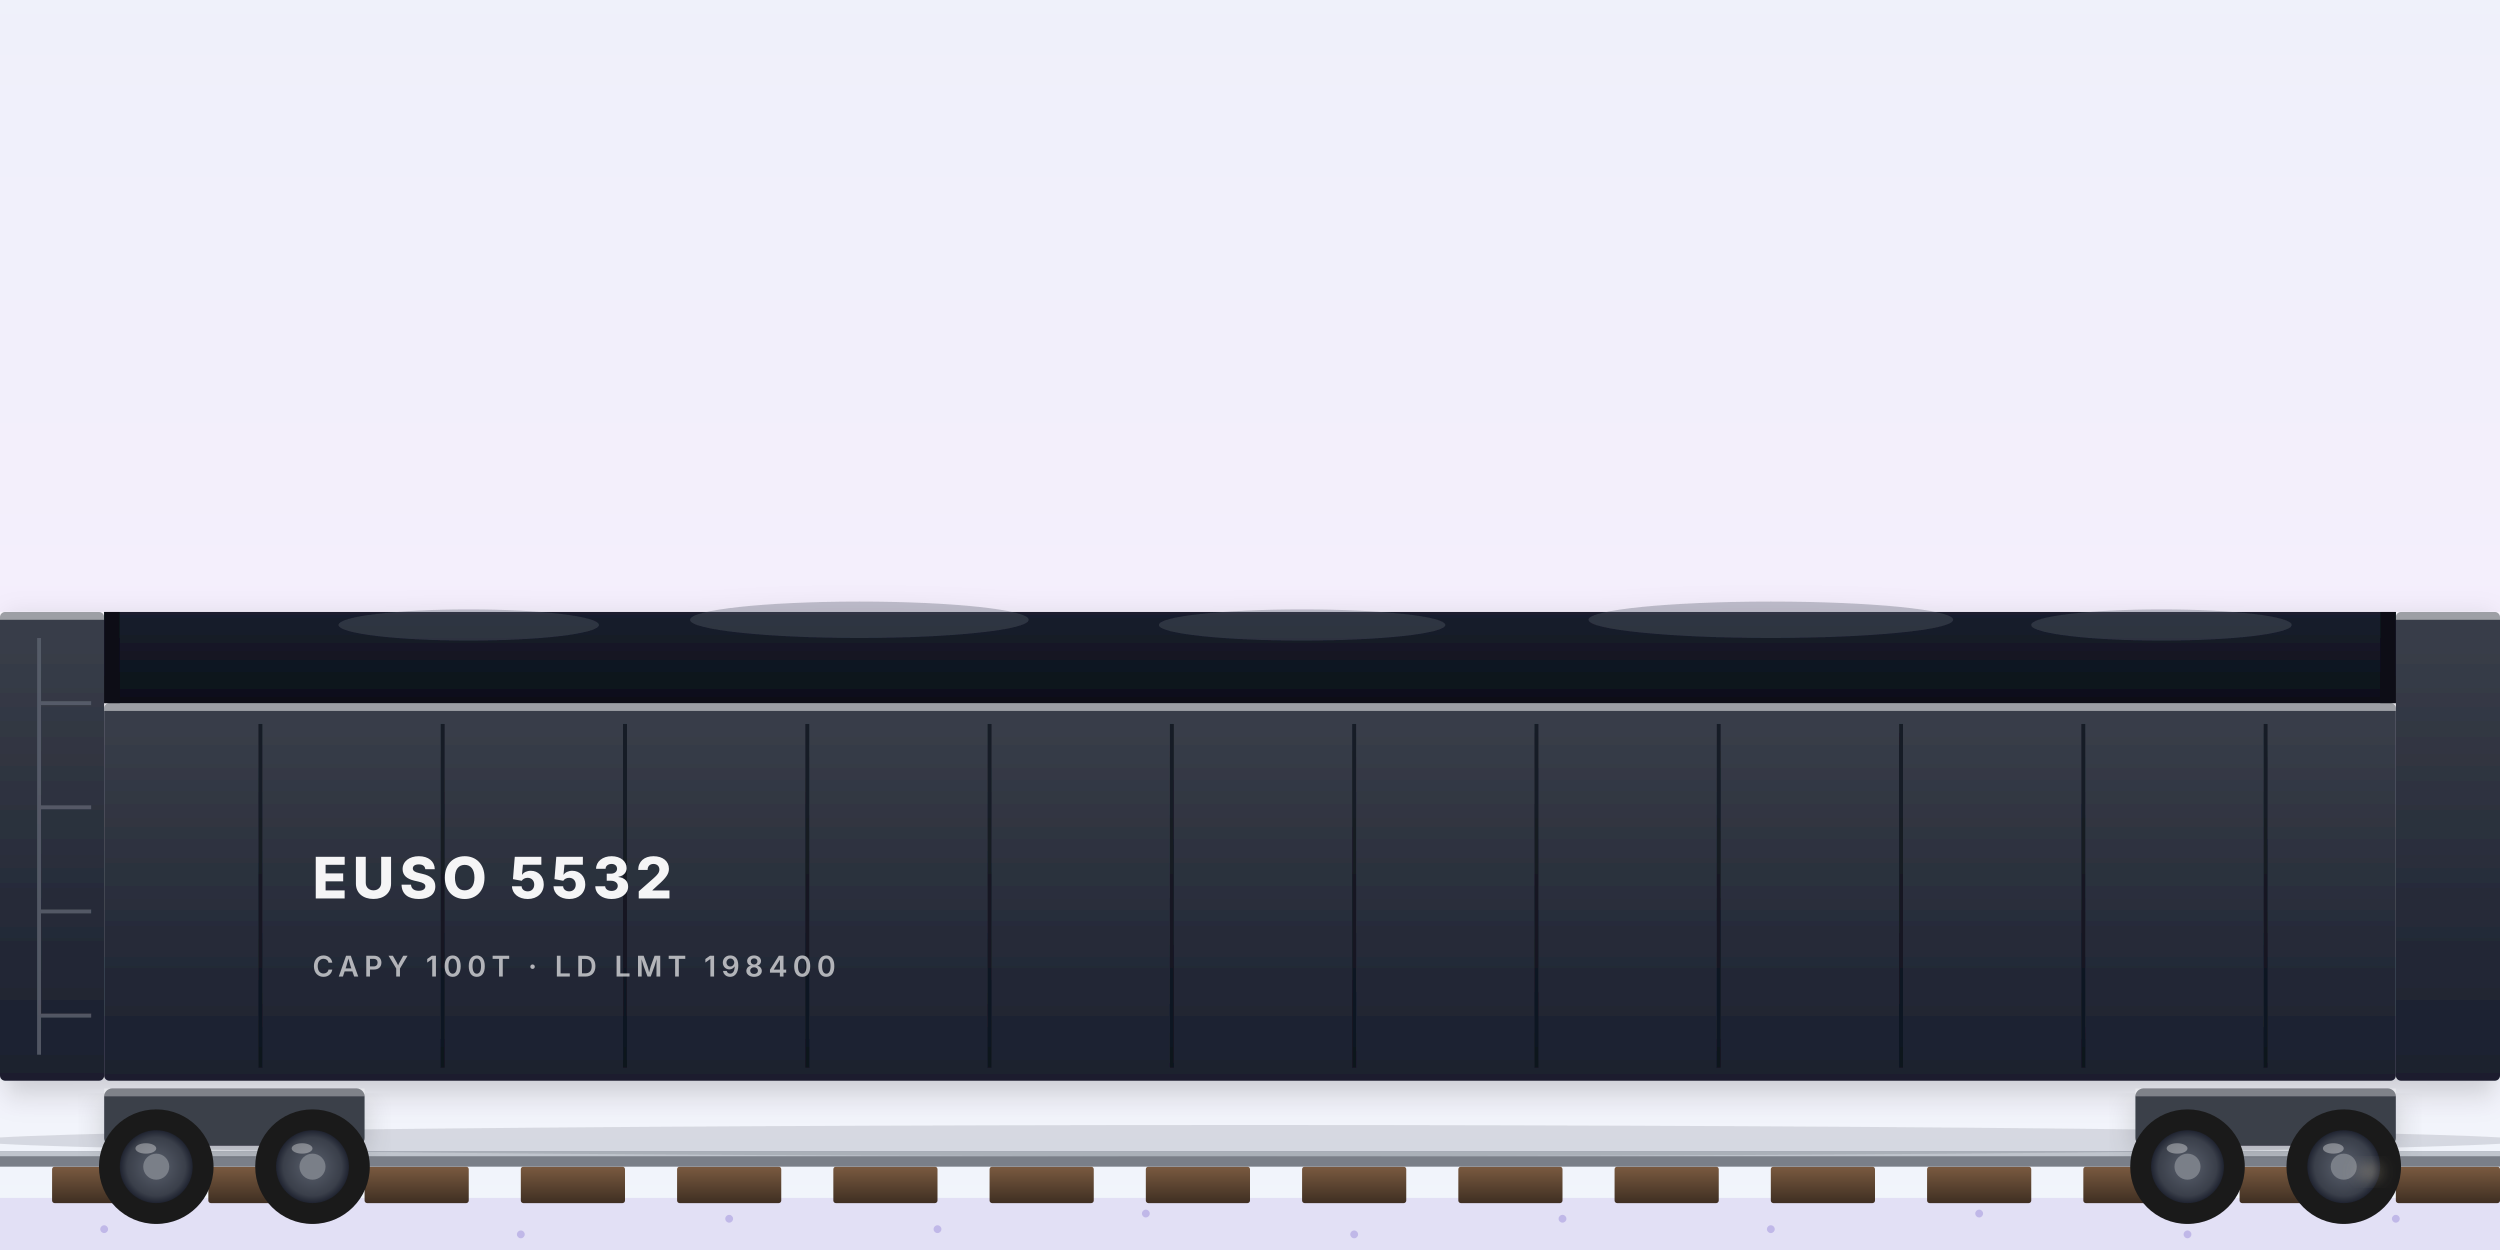
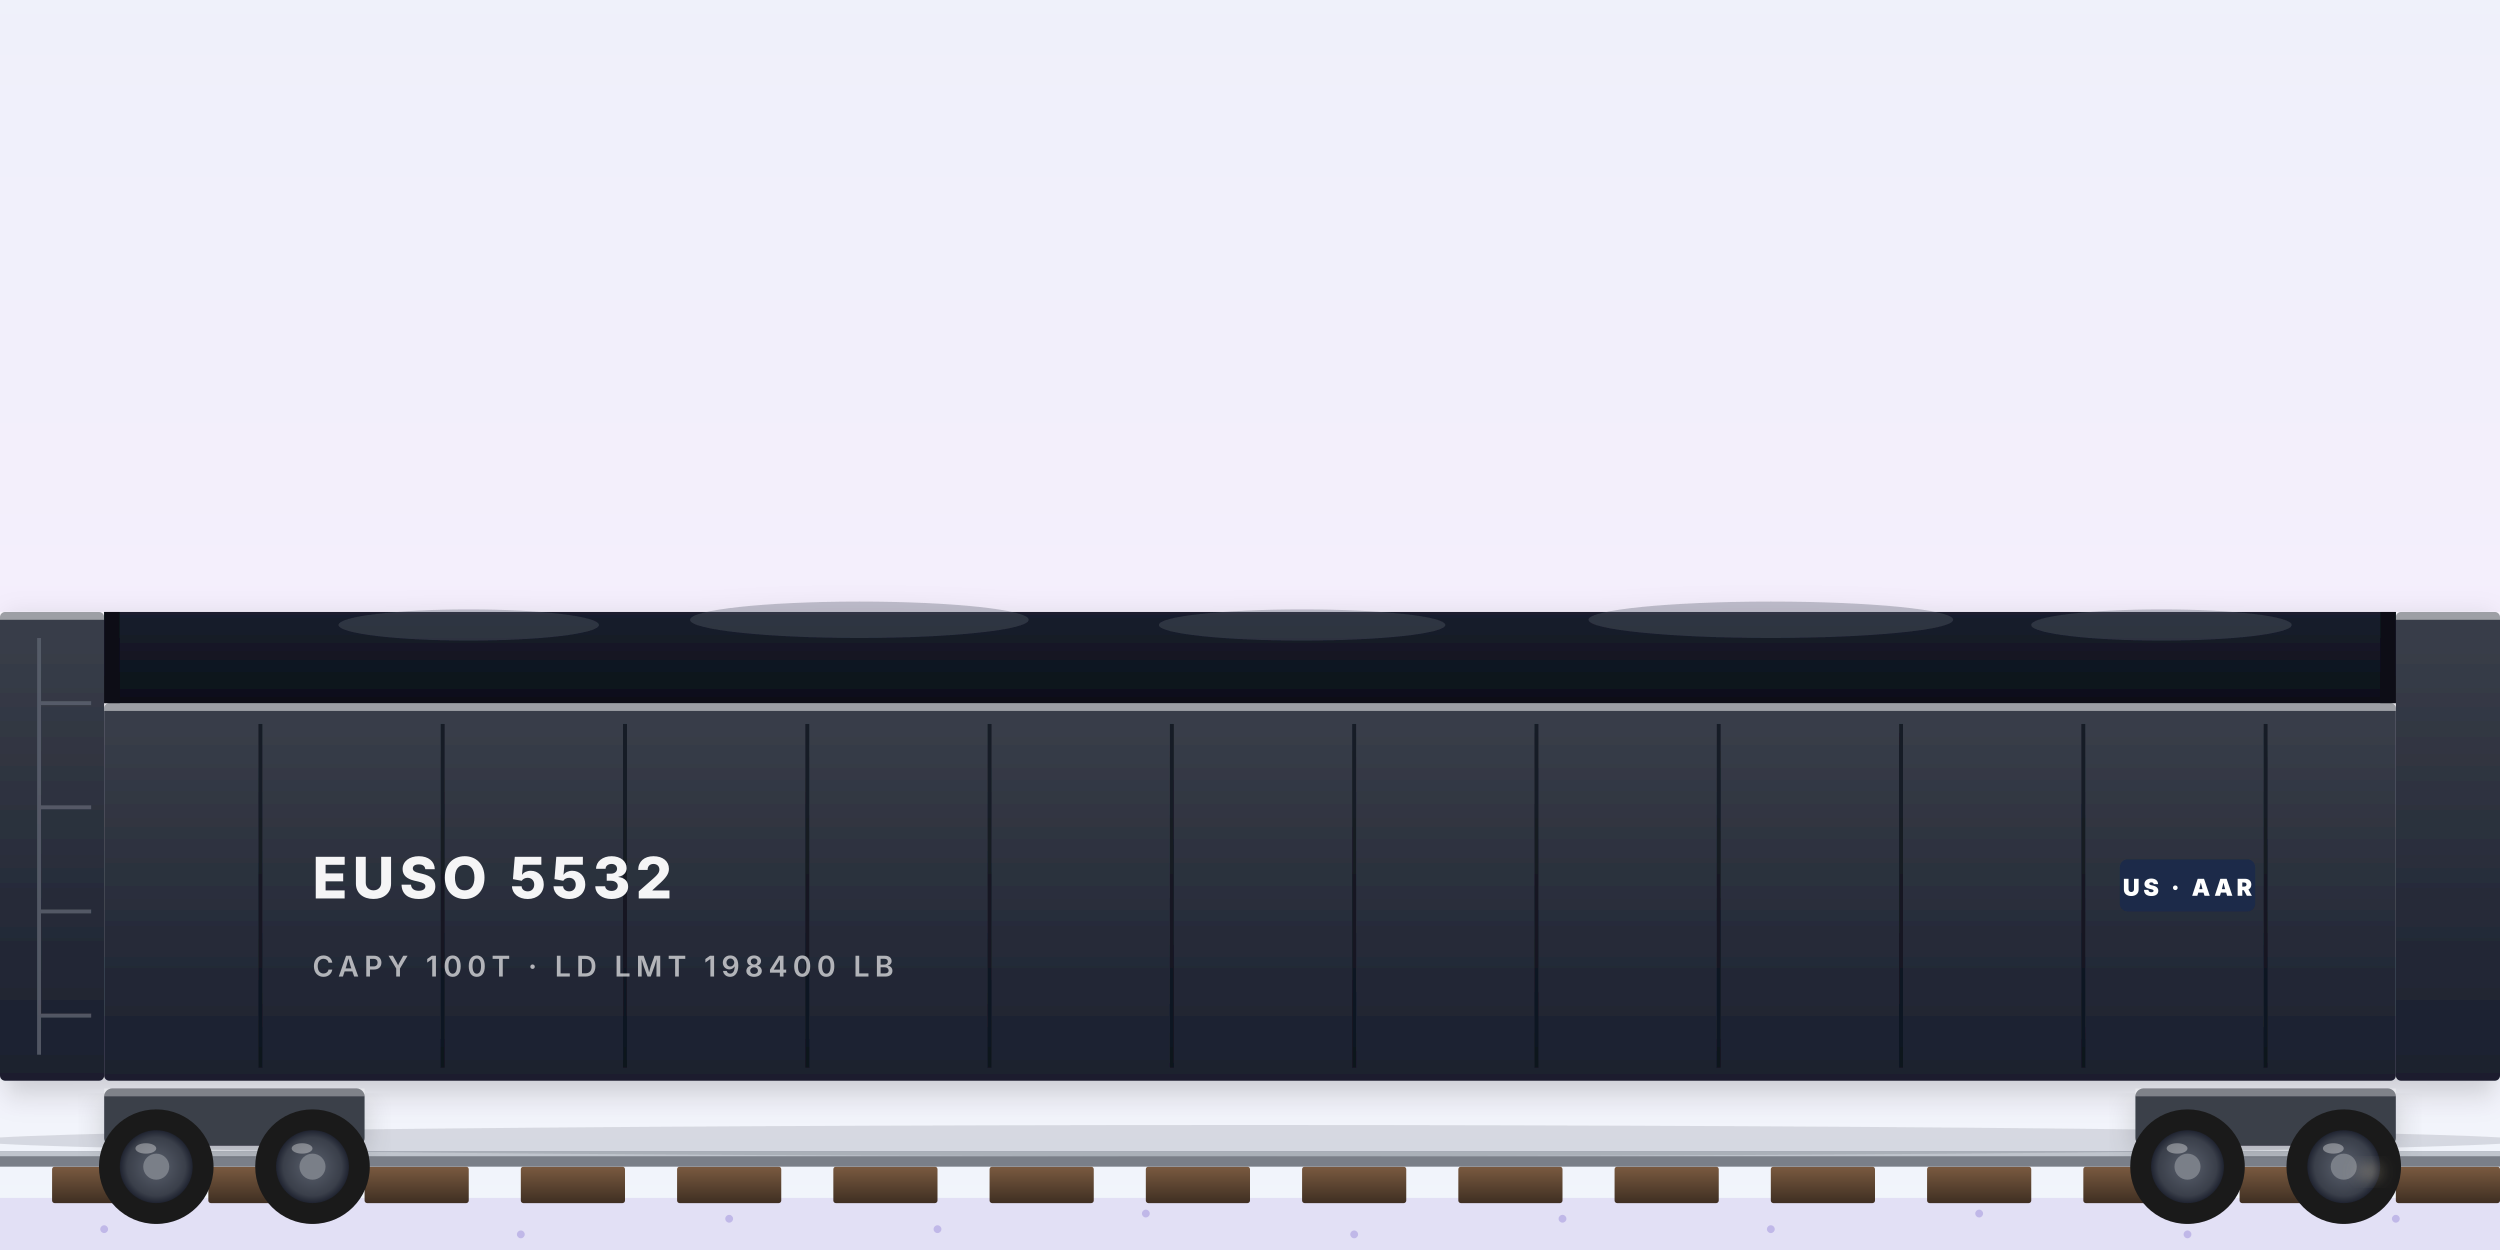
<svg xmlns="http://www.w3.org/2000/svg" width="1200" height="600" viewBox="0 50 1200 480" preserveAspectRatio="xMidYMid slice">
  <style>
    /* ========== RAIL JOINT CLACK-CLACK ========== */
-     .rail-clack    { animation: rail-clack 0.6s ease-in-out infinite; }
+     /* Percussive: a fast bump up on the joint strike, slow settle back down
+        (rail-joint impact is sharp on the way up, damped on the way down). */
+     .rail-clack    { animation: rail-clack 0.6s cubic-bezier(0.3,0,0.2,1) infinite; }
    @keyframes rail-clack {
-       0%,  50%, 100% { transform: translateY(0); }
-       25%            { transform: translateY(-1px); }
-       75%            { transform: translateY(-0.6px); }
+       0%             { transform: translateY(0); }
+       18%            { transform: translateY(-1px); }
+       50%            { transform: translateY(0); }
+       68%            { transform: translateY(-0.6px); }
+       100%           { transform: translateY(0); }
    }
    .rail-yaw      { transform-origin: 600px 470px;
                      animation: rail-yaw 2.8s ease-in-out infinite; }
    @keyframes rail-yaw {
      0%, 100% { transform: rotate(0deg); }
      50%      { transform: rotate(-0.35deg); }
    }
    .container-settle { animation: container-settle 0.6s ease-in-out infinite -0.08s; }
    @keyframes container-settle {
      0%, 50%, 100% { transform: translateY(0); }
      25%           { transform: translateY(-0.6px); }
      75%           { transform: translateY(-0.3px); }
    }
    .spray         { animation: spray-kick 0.7s ease-out infinite; }
    .spray.b       { animation-delay: -0.3s; }
    .spray.c       { animation-delay: -0.5s; }
    @keyframes spray-kick {
      0%   { opacity: 0;    transform: translate(0,0)    scale(0.4); }
      20%  { opacity: 0.55; }
      100% { opacity: 0;    transform: translate(28px,-6px) scale(1.1); }
    }

    /* ========== ORIGINAL VOCAB ========== */
    .sheen { animation: sheen-sweep 5s ease-in-out infinite; transform-box: fill-box; }
    @keyframes sheen-sweep {
      0%   { transform: translateX(-300px); opacity: 0; }
      30%  { opacity: 0.5; }
      70%  { opacity: 0.5; }
      100% { transform: translateX(300px); opacity: 0; }
    }
    .wordmark { animation: wordmark-breath 6s ease-in-out infinite; }
    @keyframes wordmark-breath {
      0%, 100% { opacity: 0.85; }
      50%      { opacity: 1; }
    }
    .twist-lock { animation: twist-pulse 2.4s ease-in-out infinite; }
    @keyframes twist-pulse {
      0%, 100% { opacity: 0.85; }
      50%      { opacity: 1; }
    }
    .reporting { animation: reporting-fade 7s ease-in-out infinite; }
    @keyframes reporting-fade {
      0%, 100% { opacity: 0.78; }
      50%      { opacity: 0.95; }
    }
    .iso-code { animation: iso-fade 5s ease-in-out infinite; }
    @keyframes iso-fade {
      0%, 100% { opacity: 0.7; }
      50%      { opacity: 0.9; }
    }
    .chevron { animation: chevron-pulse 2.2s ease-in-out infinite; }
    @keyframes chevron-pulse {
      0%, 100% { opacity: 0.3; }
      50%      { opacity: 0.65; }
    }
    .sky-shimmer { animation: sky-drift 14s linear infinite; transform-box: fill-box; }
    @keyframes sky-drift {
      from { transform: translateX(-40px); opacity: 0.12; }
      50%  { opacity: 0.22; }
      to   { transform: translateX(40px); opacity: 0.12; }
    }
    .rail-line { stroke-dasharray: 40 0;
                  animation: rail-scroll 1.2s linear infinite; }
    @keyframes rail-scroll {
      from { stroke-dashoffset: 0; }
      to   { stroke-dashoffset: -100; }
    }
    .ballast { animation: ballast-drift 3s ease-in-out infinite; transform-box: fill-box; }
    @keyframes ballast-drift {
      0%, 100% { transform: translateX(0); opacity: 0.25; }
      50%      { transform: translateX(-8px); opacity: 0.32; }
    }
    /* ========== BRAND LOCKUP ========== */
    .brand-mark {
      transform-box: fill-box; transform-origin: center;
      animation: brand-pulse 3.6s ease-in-out infinite;
    }
    @keyframes brand-pulse {
      0%, 100% { transform: scale(1);    opacity: 0.92; }
      50%      { transform: scale(1.05); opacity: 1; }
    }
    .brand-word { animation: brand-word-breath 6s ease-in-out infinite; }
    @keyframes brand-word-breath {
      0%, 100% { opacity: 0.78; }
      50%      { opacity: 1; }
    }

    @media (prefers-reduced-motion: reduce) {
      .rail-clack, .rail-yaw, .container-settle, .spray,
      .sheen, .wordmark, .twist-lock, .reporting, .iso-code,
      .chevron, .sky-shimmer, .rail-line, .ballast, .brand-mark, .brand-word { animation: none !important; }
    }
  
    /* ========== DARK-MODE OVERRIDES (2026-05-16) ========== */
    @media (prefers-color-scheme: dark) {
      .sky-bg          { fill: url(#skyDark) !important; }
      .ground-line     { stroke: #5E4FC6 !important; opacity: 0.55 !important; }
      .ground-shadow   { fill: #060912 !important; opacity: 0.55 !important; }
      .brand-word      { fill: #C9B6FF !important; }
      .brand-tagline   { fill: #8B7FE3 !important; }
      .equipment-label { fill: #C9B6FF !important; }
      .equipment-sub   { fill: #8B7FE3 !important; }
      .equipment-rule  { stroke: #6E4DFF !important; }
    }
  </style>
  <defs>
    <linearGradient id="skyDark" x1="0" y1="0" x2="0" y2="1">
      <stop offset="0%" stop-color="#0A0F1F" />
      <stop offset="55%" stop-color="#141A2E" />
      <stop offset="100%" stop-color="#0B0F1B" />
    </linearGradient>
    <linearGradient id="brandIridescent" x1="0" y1="0" x2="1" y2="1">
      <stop offset="0%" stop-color="#1473FF" />
      <stop offset="50%" stop-color="#6E4DFF" />
      <stop offset="100%" stop-color="#BE01FF" />
    </linearGradient>
    <linearGradient id="sky" x1="0" y1="0" x2="0" y2="1">
      <stop offset="0%" stop-color="#EEF1FA" />
      <stop offset="55%" stop-color="#F5EEFC" />
      <stop offset="100%" stop-color="#EFF8FA" />
    </linearGradient>
    <linearGradient id="gondola" x1="0" y1="0" x2="0" y2="1">
      <stop offset="0%" stop-color="#3A3F4A" />
      <stop offset="100%" stop-color="#1A1F2E" />
    </linearGradient>
    <linearGradient id="gondolaInner" x1="0" y1="0" x2="0" y2="1">
      <stop offset="0%" stop-color="#1A1F2E" />
      <stop offset="100%" stop-color="#0A0F18" />
    </linearGradient>
    <linearGradient id="tie" x1="0" y1="0" x2="0" y2="1">
      <stop offset="0%" stop-color="#7A5A40" />
      <stop offset="100%" stop-color="#3F2F22" />
    </linearGradient>
    <radialGradient id="rim" cx="0.5" cy="0.5" r="0.5">
      <stop offset="0%" stop-color="#5A606D" />
      <stop offset="80%" stop-color="#3A3F4A" />
      <stop offset="100%" stop-color="#1F2330" />
    </radialGradient>
    <filter id="rigShadow" x="-10%" y="-10%" width="120%" height="130%">
      <feGaussianBlur in="SourceAlpha" stdDeviation="6" />
      <feOffset dx="0" dy="4" result="offsetBlur" />
      <feComponentTransfer>
        <feFuncA type="linear" slope="0.18" />
      </feComponentTransfer>
      <feMerge>
        <feMergeNode />
        <feMergeNode in="SourceGraphic" />
      </feMerge>
    </filter>
    <radialGradient id="dustCloud" cx="0.5" cy="0.5" r="0.5">
      <stop offset="0%" stop-color="#C8B89A" stop-opacity="0.55" />
      <stop offset="100%" stop-color="#C8B89A" stop-opacity="0" />
    </radialGradient>
    <filter id="softBlur" x="-50%" y="-50%" width="200%" height="200%">
      <feGaussianBlur stdDeviation="3" />
    </filter>
  </defs>
  <g class="rail-yaw">
    <g class="rail-clack">
      <rect class="sky-bg" width="1200" height="600" fill="url(#sky)" />
      <rect x="0" y="380" width="1200" height="70" fill="#FFFFFF" opacity="0.18" />
      <rect x="40" y="510" width="1120" height="20" fill="#9B7FD9" opacity="0.18" />
      <g fill="#5B3FBF" opacity="0.25">
        <circle cx="80" cy="518" r="1.5" />
        <circle cx="160" cy="522" r="1.5" />
        <circle cx="240" cy="516" r="1.5" />
        <circle cx="320" cy="524" r="1.5" />
        <circle cx="400" cy="518" r="1.5" />
        <circle cx="480" cy="522" r="1.5" />
        <circle cx="560" cy="516" r="1.5" />
        <circle cx="640" cy="524" r="1.5" />
        <circle cx="720" cy="518" r="1.5" />
        <circle cx="800" cy="522" r="1.5" />
        <circle cx="880" cy="516" r="1.5" />
        <circle cx="960" cy="524" r="1.5" />
        <circle cx="1040" cy="518" r="1.5" />
        <circle cx="1120" cy="522" r="1.5" />
      </g>
      <g>
        <rect x="80" y="498" width="40" height="14" rx="1" fill="url(#tie)" />
        <rect x="140" y="498" width="40" height="14" rx="1" fill="url(#tie)" />
        <rect x="200" y="498" width="40" height="14" rx="1" fill="url(#tie)" />
        <rect x="260" y="498" width="40" height="14" rx="1" fill="url(#tie)" />
        <rect x="320" y="498" width="40" height="14" rx="1" fill="url(#tie)" />
        <rect x="380" y="498" width="40" height="14" rx="1" fill="url(#tie)" />
        <rect x="440" y="498" width="40" height="14" rx="1" fill="url(#tie)" />
        <rect x="500" y="498" width="40" height="14" rx="1" fill="url(#tie)" />
        <rect x="560" y="498" width="40" height="14" rx="1" fill="url(#tie)" />
        <rect x="620" y="498" width="40" height="14" rx="1" fill="url(#tie)" />
        <rect x="680" y="498" width="40" height="14" rx="1" fill="url(#tie)" />
        <rect x="740" y="498" width="40" height="14" rx="1" fill="url(#tie)" />
        <rect x="800" y="498" width="40" height="14" rx="1" fill="url(#tie)" />
        <rect x="860" y="498" width="40" height="14" rx="1" fill="url(#tie)" />
        <rect x="920" y="498" width="40" height="14" rx="1" fill="url(#tie)" />
        <rect x="980" y="498" width="40" height="14" rx="1" fill="url(#tie)" />
        <rect x="1040" y="498" width="40" height="14" rx="1" fill="url(#tie)" />
        <rect x="1100" y="498" width="40" height="14" rx="1" fill="url(#tie)" />
      </g>
      <rect x="40" y="492" width="1120" height="6" rx="1" fill="#7A7F88" />
      <rect x="40" y="492" width="1120" height="2" fill="#C0C5CD" />
      <ellipse cx="600" cy="488" rx="490" ry="6" fill="#1A1F2E" opacity="0.13" />
      <g filter="url(#rigShadow)">
        <rect x="120" y="285" width="40" height="180" rx="2" fill="url(#gondola)" />
        <rect x="1040" y="285" width="40" height="180" rx="2" fill="url(#gondola)" />
        <rect x="160" y="320" width="880" height="145" rx="2" fill="url(#gondola)" />
        <rect x="120" y="285" width="40" height="3" fill="#FFFFFF" opacity="0.5" />
        <rect x="1040" y="285" width="40" height="3" fill="#FFFFFF" opacity="0.5" />
        <rect x="160" y="320" width="880" height="3" fill="#FFFFFF" opacity="0.5" />
        <rect x="160" y="285" width="880" height="35" fill="url(#gondolaInner)" />
        <rect x="160" y="285" width="6" height="35" fill="#0A0F18" />
        <rect x="1034" y="285" width="6" height="35" fill="#0A0F18" />
        <g stroke="#0A0F18" stroke-width="1.5" opacity="0.7">
          <line x1="220" y1="328" x2="220" y2="460" />
          <line x1="290" y1="328" x2="290" y2="460" />
          <line x1="360" y1="328" x2="360" y2="460" />
          <line x1="430" y1="328" x2="430" y2="460" />
          <line x1="500" y1="328" x2="500" y2="460" />
          <line x1="570" y1="328" x2="570" y2="460" />
          <line x1="640" y1="328" x2="640" y2="460" />
          <line x1="710" y1="328" x2="710" y2="460" />
          <line x1="780" y1="328" x2="780" y2="460" />
          <line x1="850" y1="328" x2="850" y2="460" />
          <line x1="920" y1="328" x2="920" y2="460" />
          <line x1="990" y1="328" x2="990" y2="460" />
        </g>
        <text x="240" y="395" font-family="Inter, system-ui, sans-serif" font-weight="800" font-size="22" fill="#FFFFFF" opacity="0.95" letter-spacing="2">EUSO 5532</text>
-         <text x="240" y="425" font-family="Inter, system-ui, sans-serif" font-weight="600" font-size="11" fill="#FFFFFF" opacity="0.65" letter-spacing="2">CAPY 100T · LD LMT 198400</text>
+         <g class="country-US">
+           <text x="240" y="425" font-family="Inter, system-ui, sans-serif" font-weight="600" font-size="11" fill="#FFFFFF" opacity="0.65" letter-spacing="2">CAPY 100T · LD LMT 198400 LB</text>
+           <g transform="translate(960 392)">
+             <rect x="-26" y="-12" width="52" height="20" rx="3" fill="#1A2A4A" opacity="0.85" />
+             <text x="0" y="2" text-anchor="middle" font-family="Inter, system-ui, sans-serif" font-weight="900" font-size="9" fill="#FFFFFF" letter-spacing="1.4">US · AAR</text>
+           </g>
+         </g>
+         <g class="country-CA" style="display:none">
+           <text x="240" y="425" font-family="Inter, system-ui, sans-serif" font-weight="600" font-size="11" fill="#FFFFFF" opacity="0.65" letter-spacing="2">CAPY 90 t · LD LMT 90 000 kg</text>
+           <g transform="translate(960 392)">
+             <rect x="-26" y="-12" width="52" height="20" rx="3" fill="#7A1320" opacity="0.85" />
+             <text x="0" y="2" text-anchor="middle" font-family="Inter, system-ui, sans-serif" font-weight="900" font-size="9" fill="#FFFFFF" letter-spacing="1.4">CA · TC</text>
+           </g>
+         </g>
+         <g class="country-MX" style="display:none">
+           <text x="240" y="425" font-family="Inter, system-ui, sans-serif" font-weight="600" font-size="11" fill="#FFFFFF" opacity="0.65" letter-spacing="2">CAP 90 t · CARGA 90 000 kg</text>
+           <g transform="translate(960 392)">
+             <rect x="-26" y="-12" width="52" height="20" rx="3" fill="#106B3F" opacity="0.85" />
+             <text x="0" y="2" text-anchor="middle" font-family="Inter, system-ui, sans-serif" font-weight="900" font-size="9" fill="#FFFFFF" letter-spacing="1.4">MX · SCT</text>
+           </g>
+         </g>
        <g fill="#5A606D" opacity="0.35">
          <ellipse cx="300" cy="290" rx="50" ry="6" />
          <ellipse cx="450" cy="288" rx="65" ry="7" />
          <ellipse cx="620" cy="290" rx="55" ry="6" />
          <ellipse cx="800" cy="288" rx="70" ry="7" />
          <ellipse cx="950" cy="290" rx="50" ry="6" />
        </g>
        <g stroke="#5A606D" stroke-width="1.5" opacity="0.85">
          <line x1="135" y1="295" x2="135" y2="455" />
          <line x1="135" y1="320" x2="155" y2="320" />
          <line x1="135" y1="360" x2="155" y2="360" />
          <line x1="135" y1="400" x2="155" y2="400" />
          <line x1="135" y1="440" x2="155" y2="440" />
        </g>
      </g>
      <rect x="90" y="450" width="22" height="14" rx="2" fill="#3A3F4A" />
      <rect x="82" y="453" width="14" height="8" rx="1" fill="#1A1F2E" />
      <rect x="1088" y="450" width="22" height="14" rx="2" fill="#3A3F4A" />
      <rect x="1104" y="453" width="14" height="8" rx="1" fill="#1A1F2E" />
    </g>
  </g>
  <g filter="url(#rigShadow)">
    <rect x="160" y="468" width="100" height="22" rx="3" fill="#3A3F4A" />
    <rect x="160" y="468" width="100" height="3" fill="#FFFFFF" opacity="0.35" />
  </g>
  <g transform="translate(180 498)">
    <g>
      <circle cx="0" cy="0" r="22" fill="#1A1A1A" />
      <circle cx="0" cy="0" r="14" fill="url(#rim)" />
      <circle cx="0" cy="0" r="5" fill="#7A7F88" />
      <ellipse cx="-4" cy="-7" rx="4" ry="2" fill="#FFFFFF" opacity="0.35" />
      <animateTransform attributeName="transform" type="rotate" from="0" to="-360" dur="1.4s" repeatCount="indefinite" />
    </g>
  </g>
  <g transform="translate(240 498)">
    <g>
      <circle cx="0" cy="0" r="22" fill="#1A1A1A" />
      <circle cx="0" cy="0" r="14" fill="url(#rim)" />
      <circle cx="0" cy="0" r="5" fill="#7A7F88" />
      <ellipse cx="-4" cy="-7" rx="4" ry="2" fill="#FFFFFF" opacity="0.35" />
      <animateTransform attributeName="transform" type="rotate" from="0" to="-360" dur="1.4s" repeatCount="indefinite" />
    </g>
  </g>
  <g filter="url(#rigShadow)">
    <rect x="940" y="468" width="100" height="22" rx="3" fill="#3A3F4A" />
    <rect x="940" y="468" width="100" height="3" fill="#FFFFFF" opacity="0.35" />
  </g>
  <g transform="translate(960 498)">
    <g>
      <circle cx="0" cy="0" r="22" fill="#1A1A1A" />
      <circle cx="0" cy="0" r="14" fill="url(#rim)" />
      <circle cx="0" cy="0" r="5" fill="#7A7F88" />
      <ellipse cx="-4" cy="-7" rx="4" ry="2" fill="#FFFFFF" opacity="0.35" />
      <animateTransform attributeName="transform" type="rotate" from="0" to="-360" dur="1.4s" repeatCount="indefinite" />
    </g>
  </g>
  <g transform="translate(1020 498)">
    <g>
      <circle cx="0" cy="0" r="22" fill="#1A1A1A" />
      <circle cx="0" cy="0" r="14" fill="url(#rim)" />
      <circle cx="0" cy="0" r="5" fill="#7A7F88" />
      <ellipse cx="-4" cy="-7" rx="4" ry="2" fill="#FFFFFF" opacity="0.35" />
      <animateTransform attributeName="transform" type="rotate" from="0" to="-360" dur="1.4s" repeatCount="indefinite" />
    </g>
  </g>
  <g opacity="0.75">
  </g>
  <g filter="url(#softBlur)">
    <ellipse class="spray" cx="1030" cy="500" rx="6" ry="3" fill="url(#dustCloud)" />
    <ellipse class="spray b" cx="1030" cy="500" rx="5" ry="2.5" fill="url(#dustCloud)" />
    <ellipse class="spray c" cx="1030" cy="500" rx="4" ry="2" fill="url(#dustCloud)" />
  </g>
</svg>
